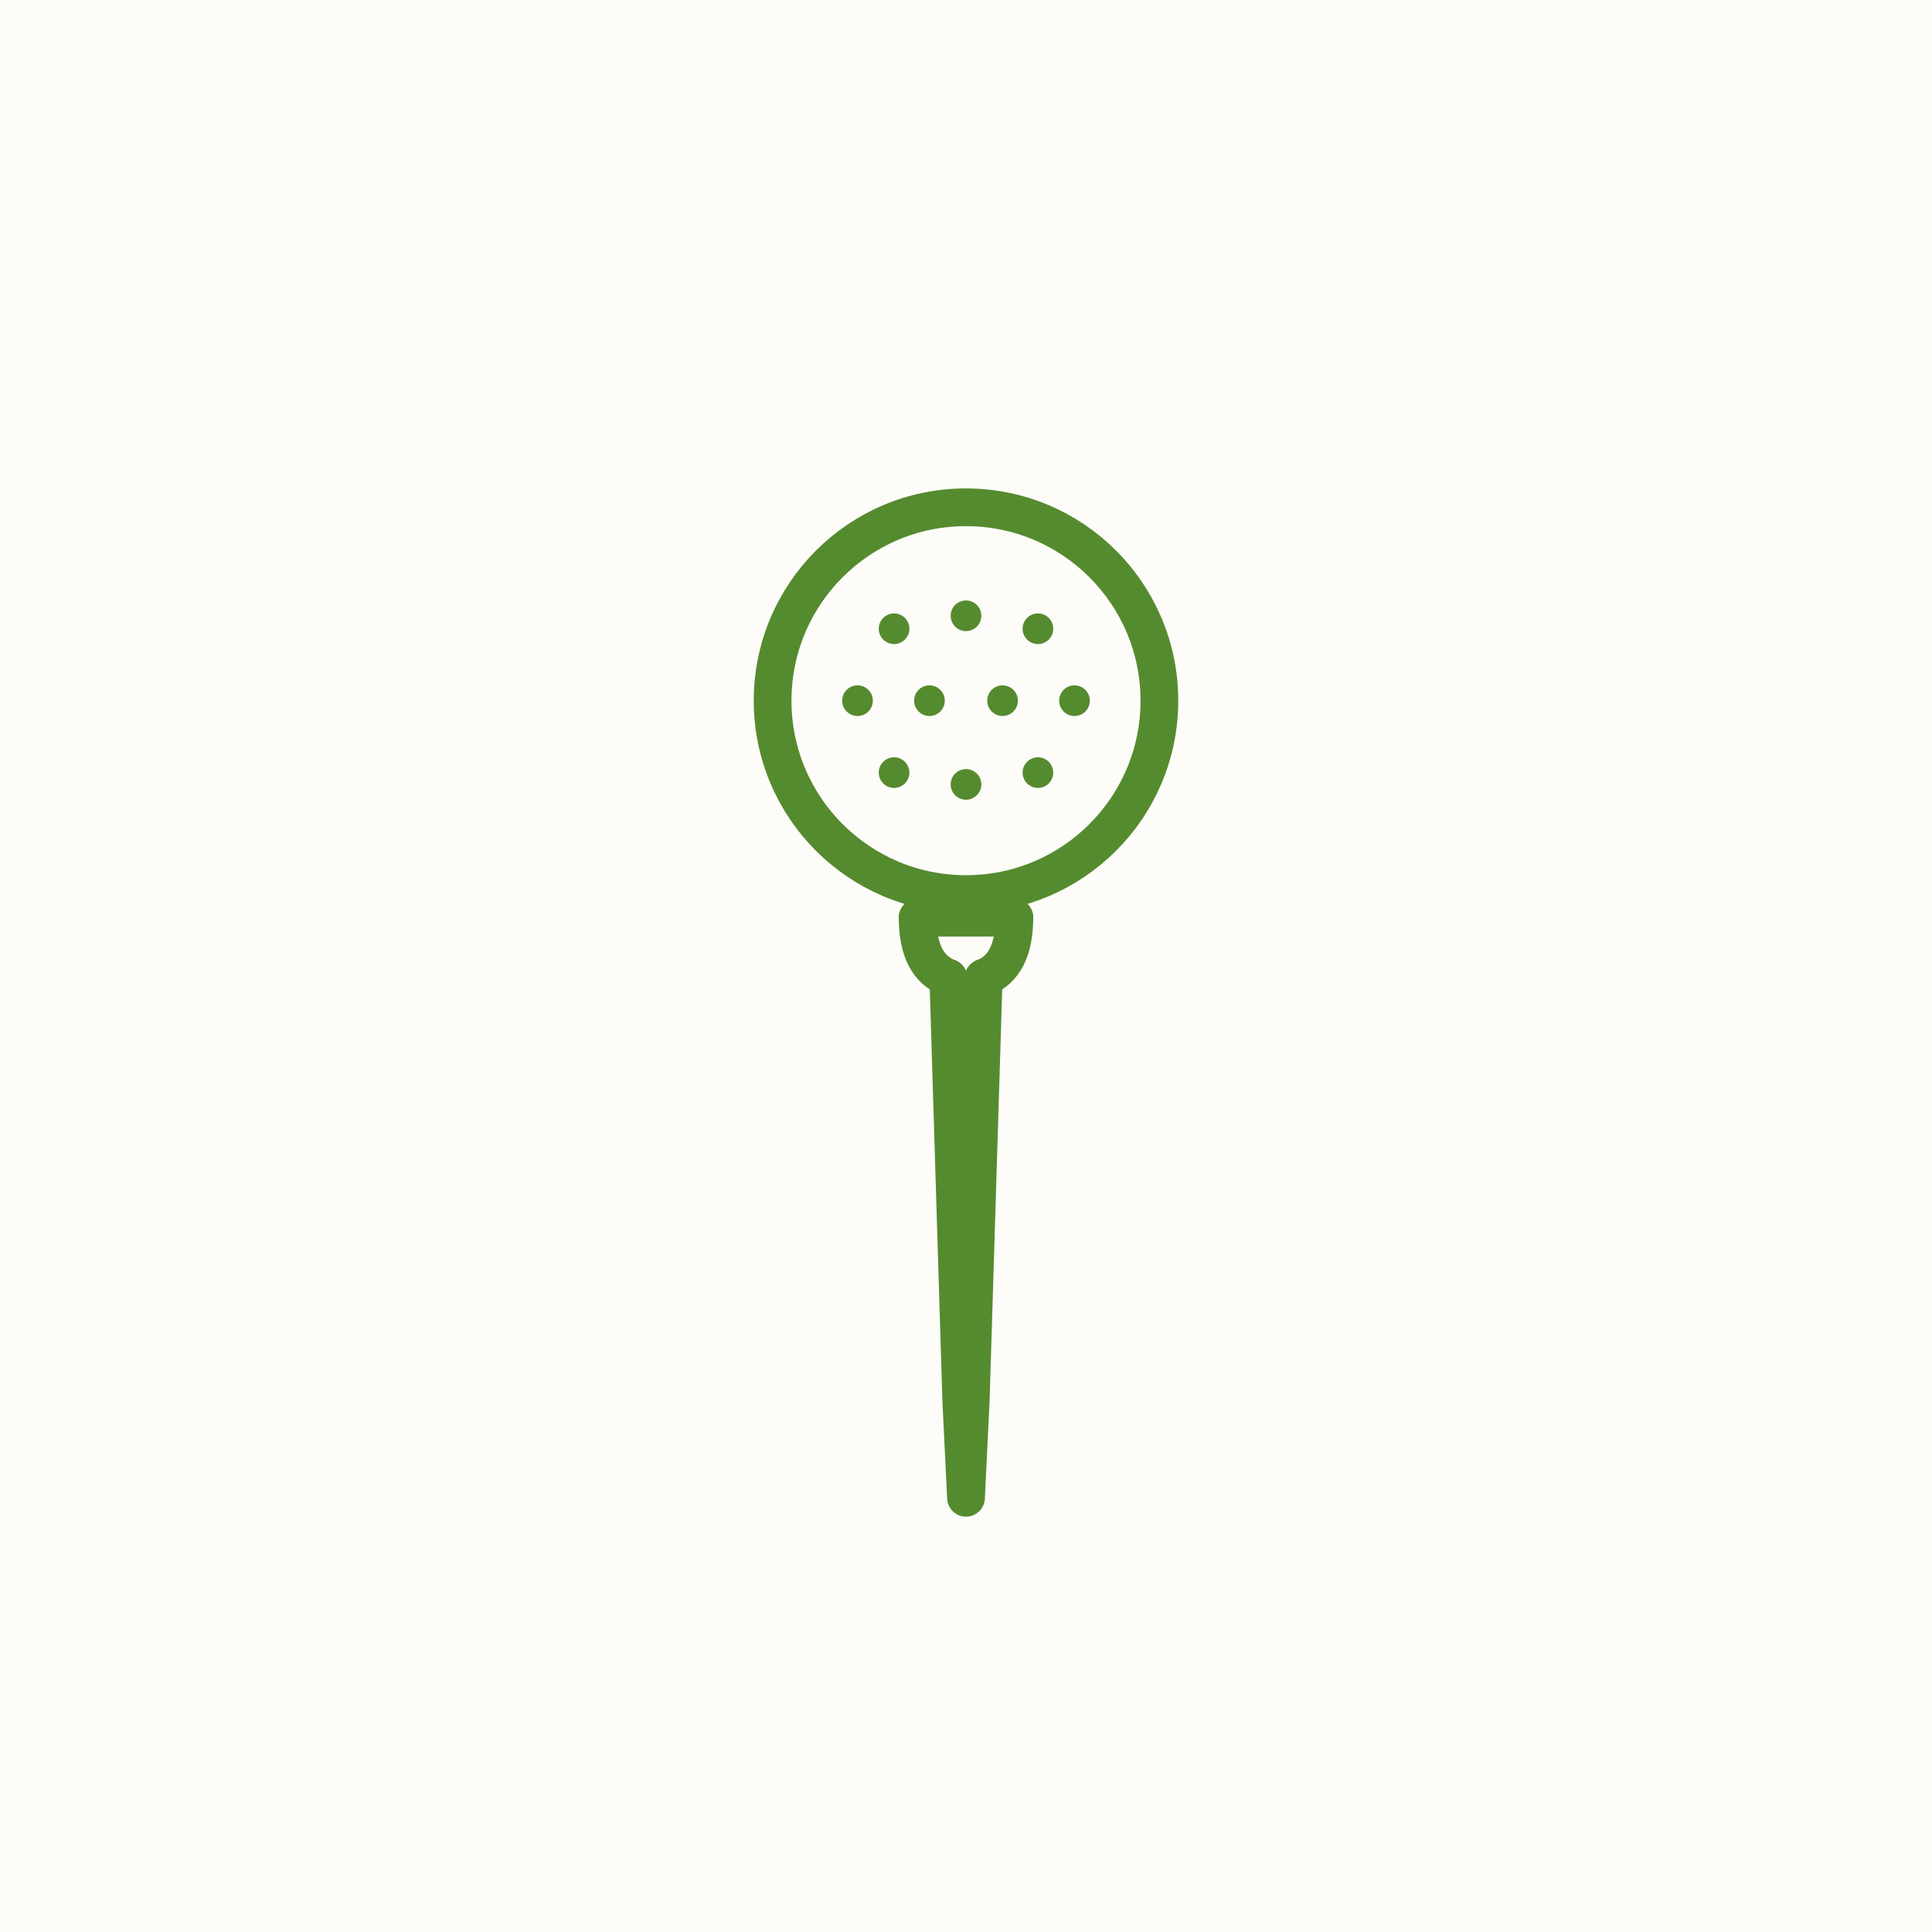
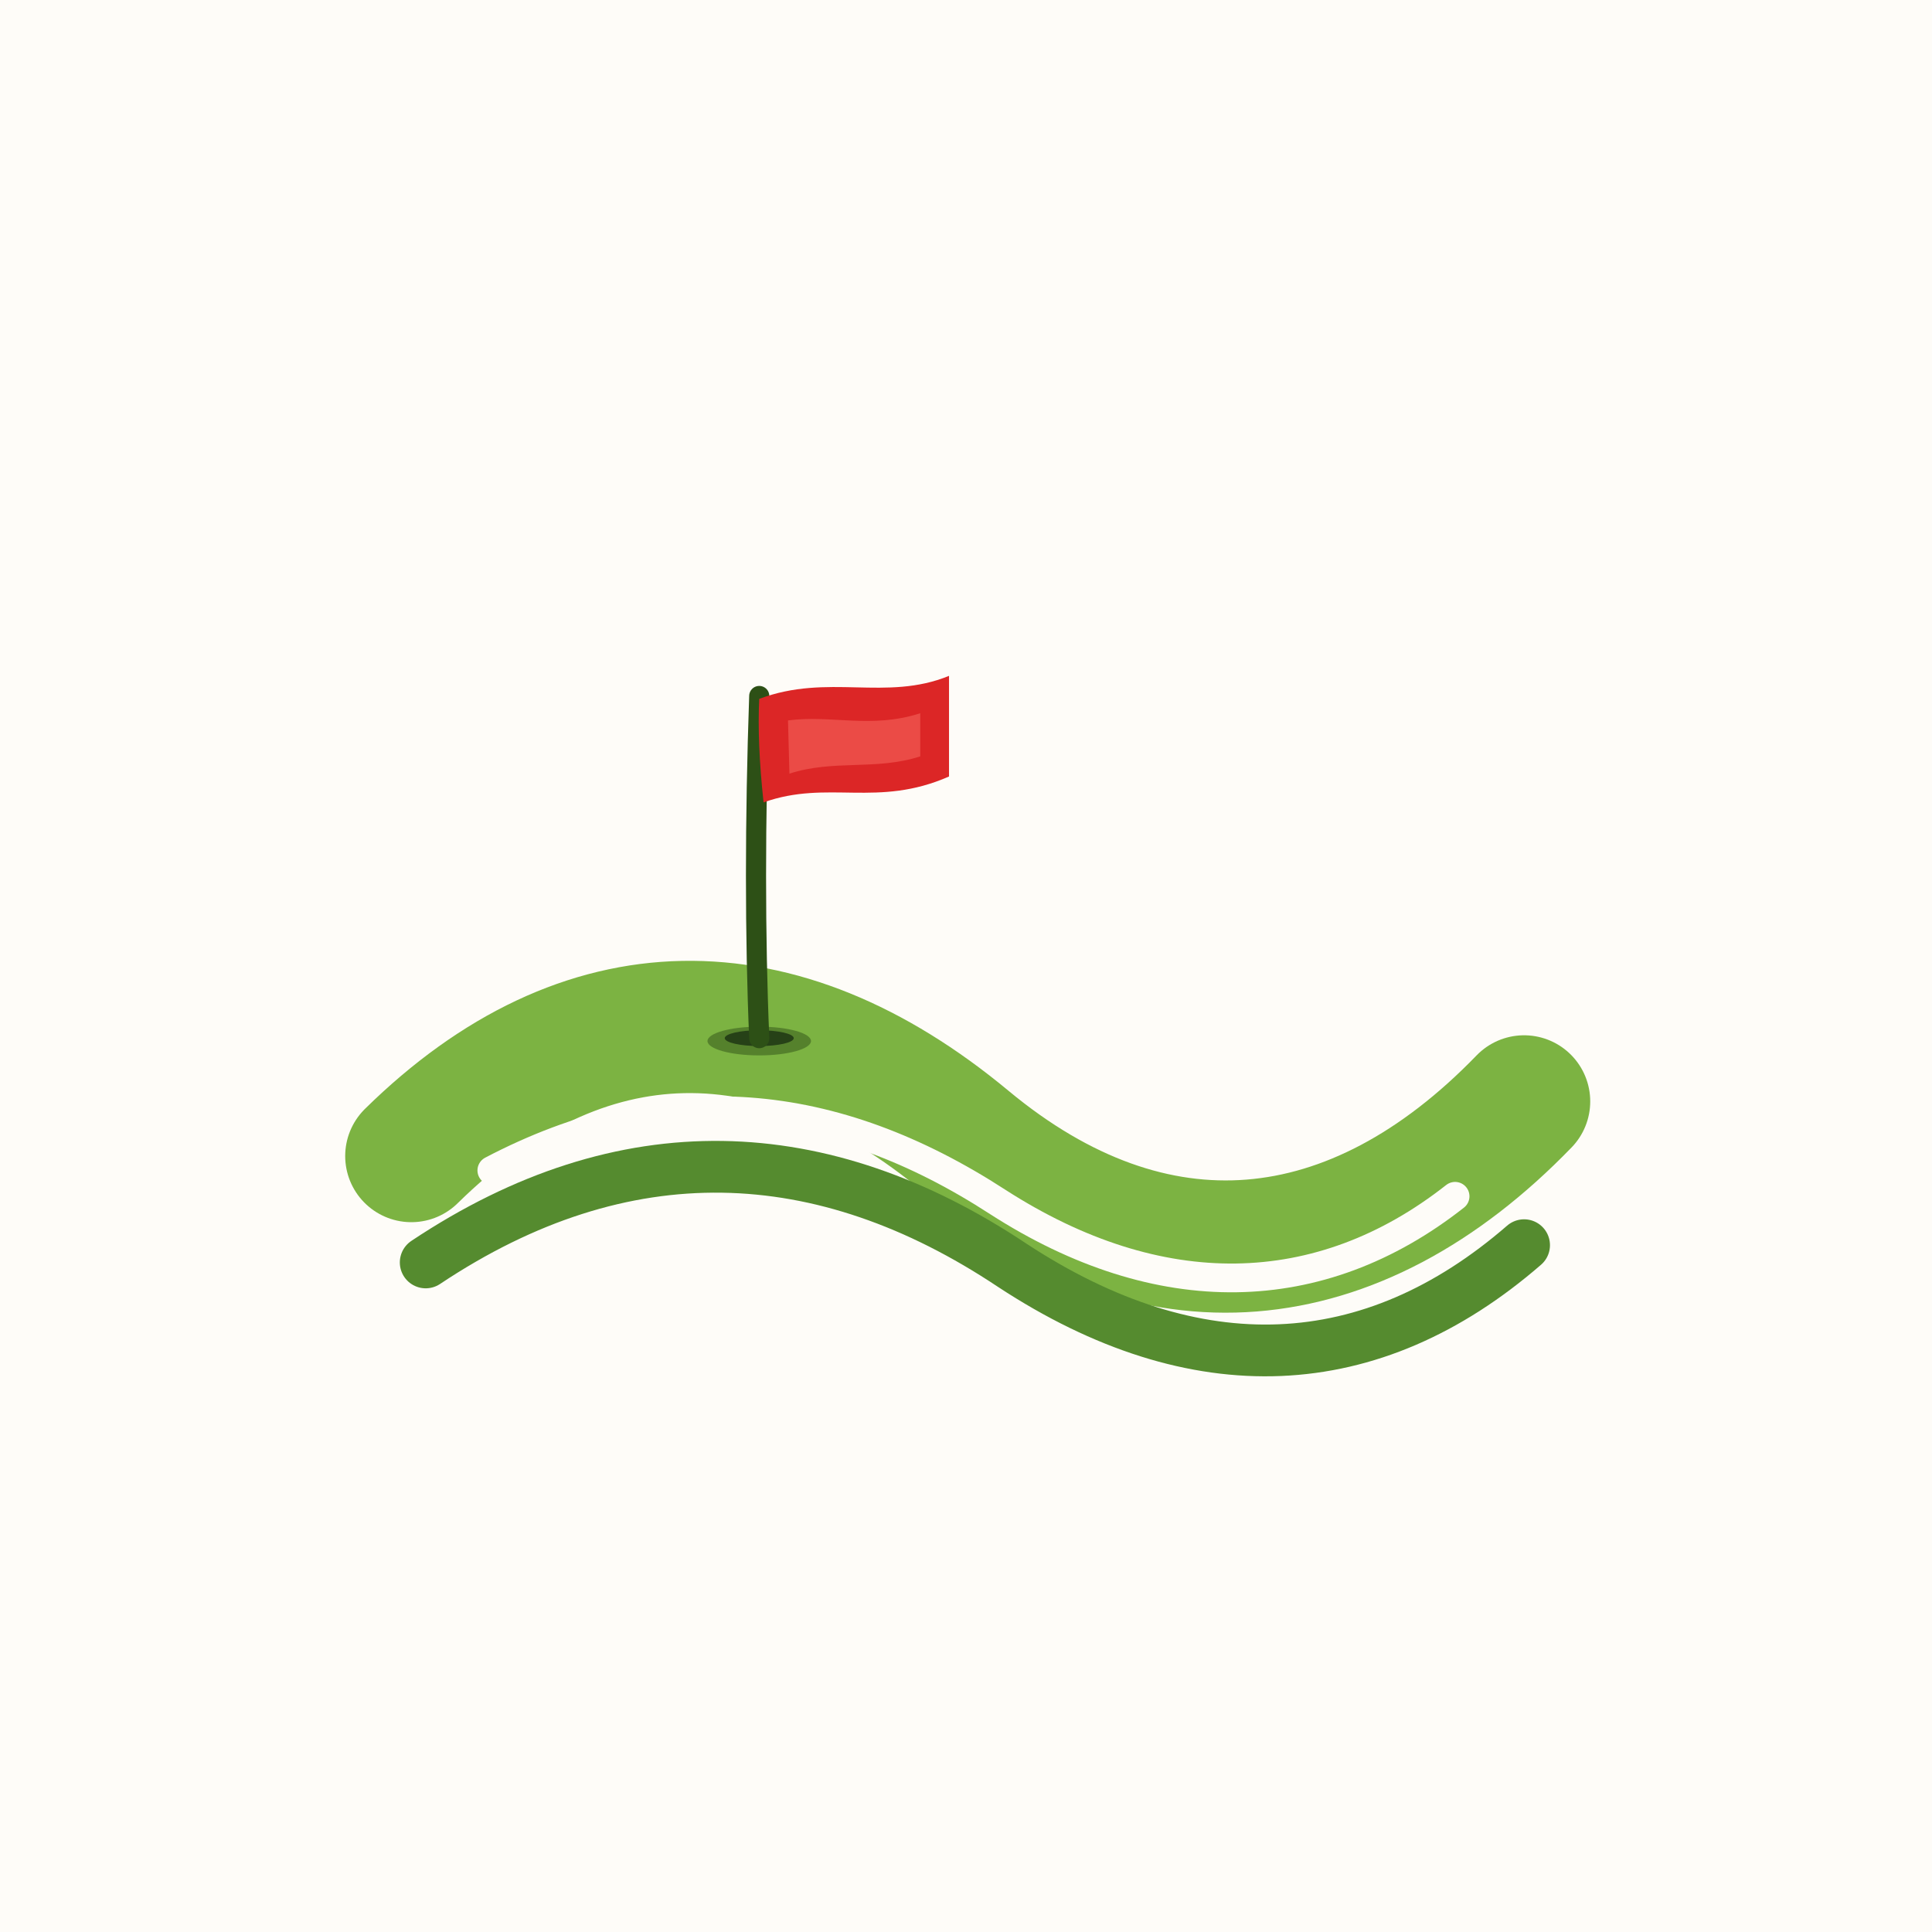
<svg xmlns="http://www.w3.org/2000/svg" viewBox="0 0 1024 1024" width="1024" height="1024">
  <rect width="1024" height="1024" fill="#fefcf8" />
-   <g transform="translate(192, 192) scale(0.625)">
-     <circle cx="512" cy="287" r="164" fill="#fefcf8" stroke="#558b2f" stroke-width="32" />
-     <circle cx="451" cy="226" r="13" fill="#558b2f" />
-     <circle cx="512" cy="215" r="13" fill="#558b2f" />
-     <circle cx="573" cy="226" r="13" fill="#558b2f" />
-     <circle cx="420" cy="287" r="13" fill="#558b2f" />
-     <circle cx="481" cy="287" r="13" fill="#558b2f" />
-     <circle cx="543" cy="287" r="13" fill="#558b2f" />
-     <circle cx="604" cy="287" r="13" fill="#558b2f" />
-     <circle cx="451" cy="348" r="13" fill="#558b2f" />
-     <circle cx="512" cy="358" r="13" fill="#558b2f" />
-     <circle cx="573" cy="348" r="13" fill="#558b2f" />
-     <path d="M 471 471 Q 471 512 497 522" fill="none" stroke="#558b2f" stroke-width="32" stroke-linecap="round" />
-     <path d="M 527 522 Q 553 512 553 471" fill="none" stroke="#558b2f" stroke-width="32" stroke-linecap="round" />
-     <line x1="471" y1="471" x2="553" y2="471" stroke="#558b2f" stroke-width="32" stroke-linecap="round" />
-     <path d="M 497 522 L 508 881 L 512 963 L 516 881 L 527 522" fill="none" stroke="#558b2f" stroke-width="32" stroke-linecap="round" stroke-linejoin="round" />
+   <g transform="translate(122, 122) scale(0.762)">
+     <path d="M126 644 C246 526 382 526 512 634 C642 742 782 728 900 606" fill="none" stroke="#7cb342" stroke-width="92" stroke-linecap="round" />
+     <path d="M136 718 C274 626 412 632 544 720 C672 804 794 798 900 706" fill="none" stroke="#558b2f" stroke-width="36" stroke-linecap="round" />
+     <path d="M182 654 C304 590 420 602 534 676 C646 748 758 746 852 672" fill="none" stroke="#fefcf8" stroke-width="20" stroke-linecap="round" />
+     <ellipse cx="368" cy="564" rx="36" ry="10" fill="#2d5016" opacity=".5" />
+     <ellipse cx="368" cy="562" rx="24" ry="5.5" fill="#14280f" opacity=".72" />
+     <path d="M368 324 C365 410 365 492 368 562" fill="none" stroke="#2d5016" stroke-width="14" stroke-linecap="round" />
+     <path d="M368 326 C416 308 456 328 500 310 L500 380 C450 402 416 382 371 398 C368 370 367 346 368 326 Z" fill="#dc2626" />
+     <path d="M388 341 C418 337 446 347 480 336 L480 366 C449 376 420 368 389 378 Z" fill="#f97066" opacity=".5" />
  </g>
</svg>
